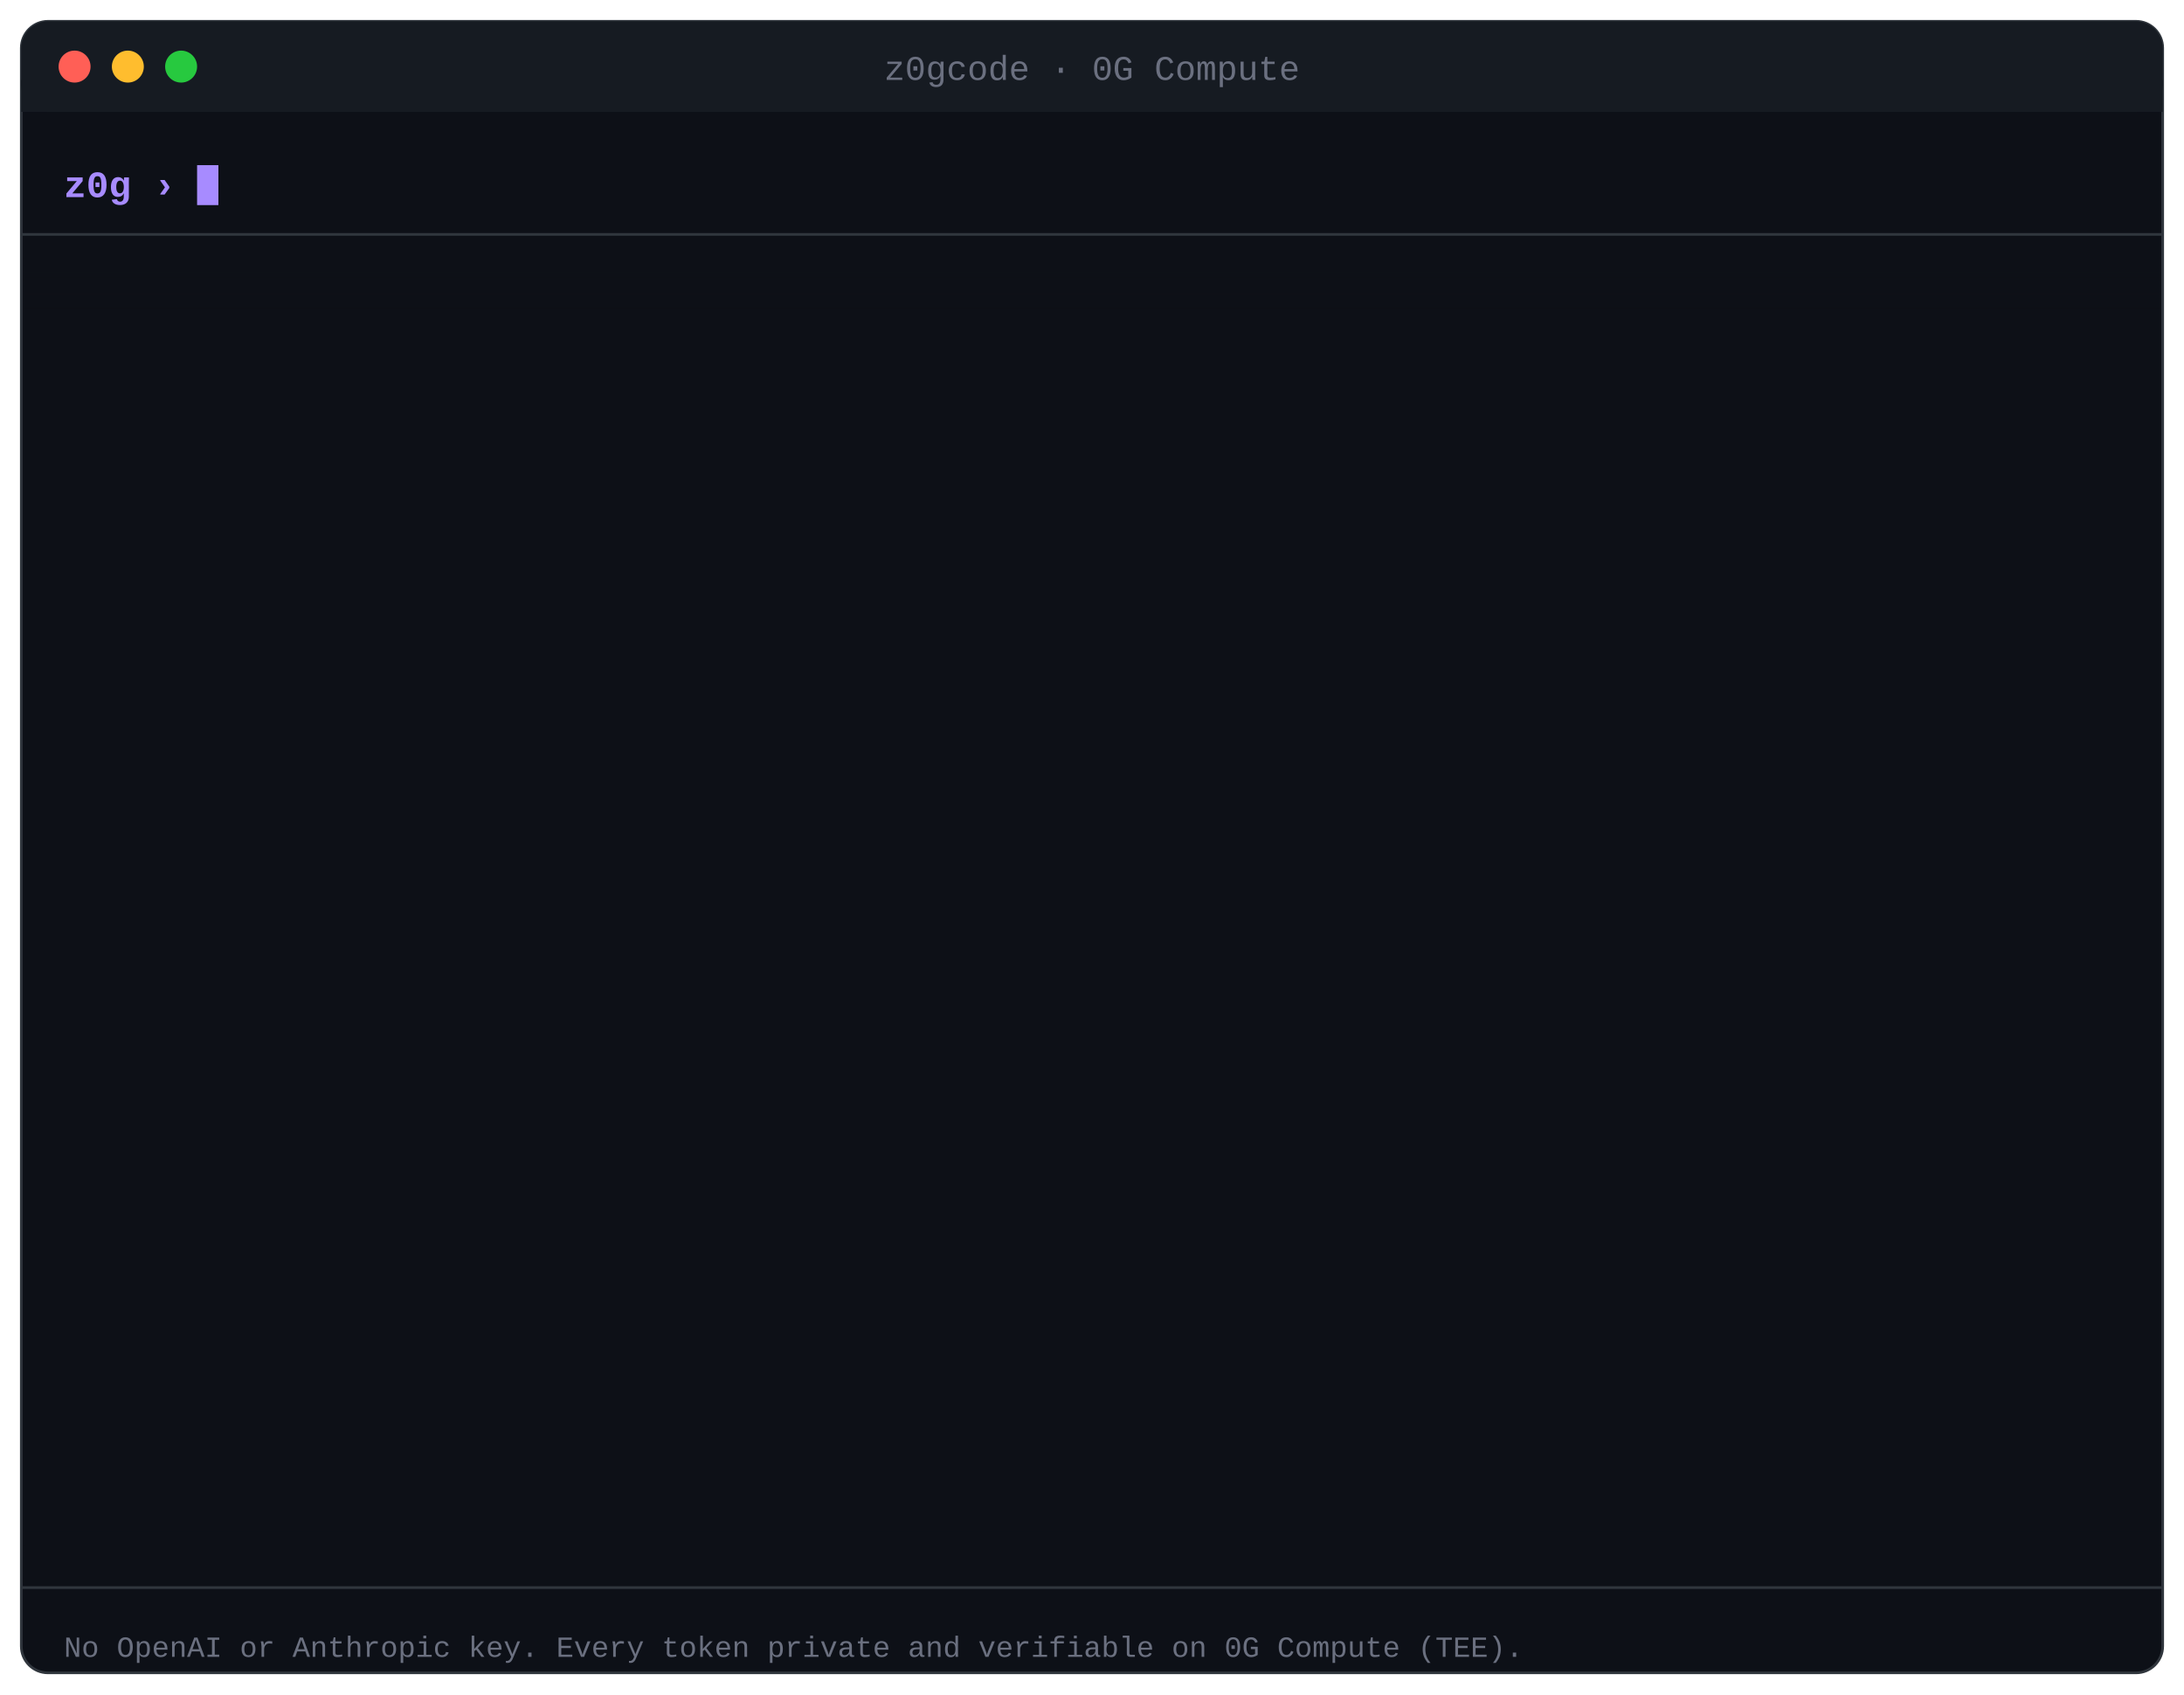
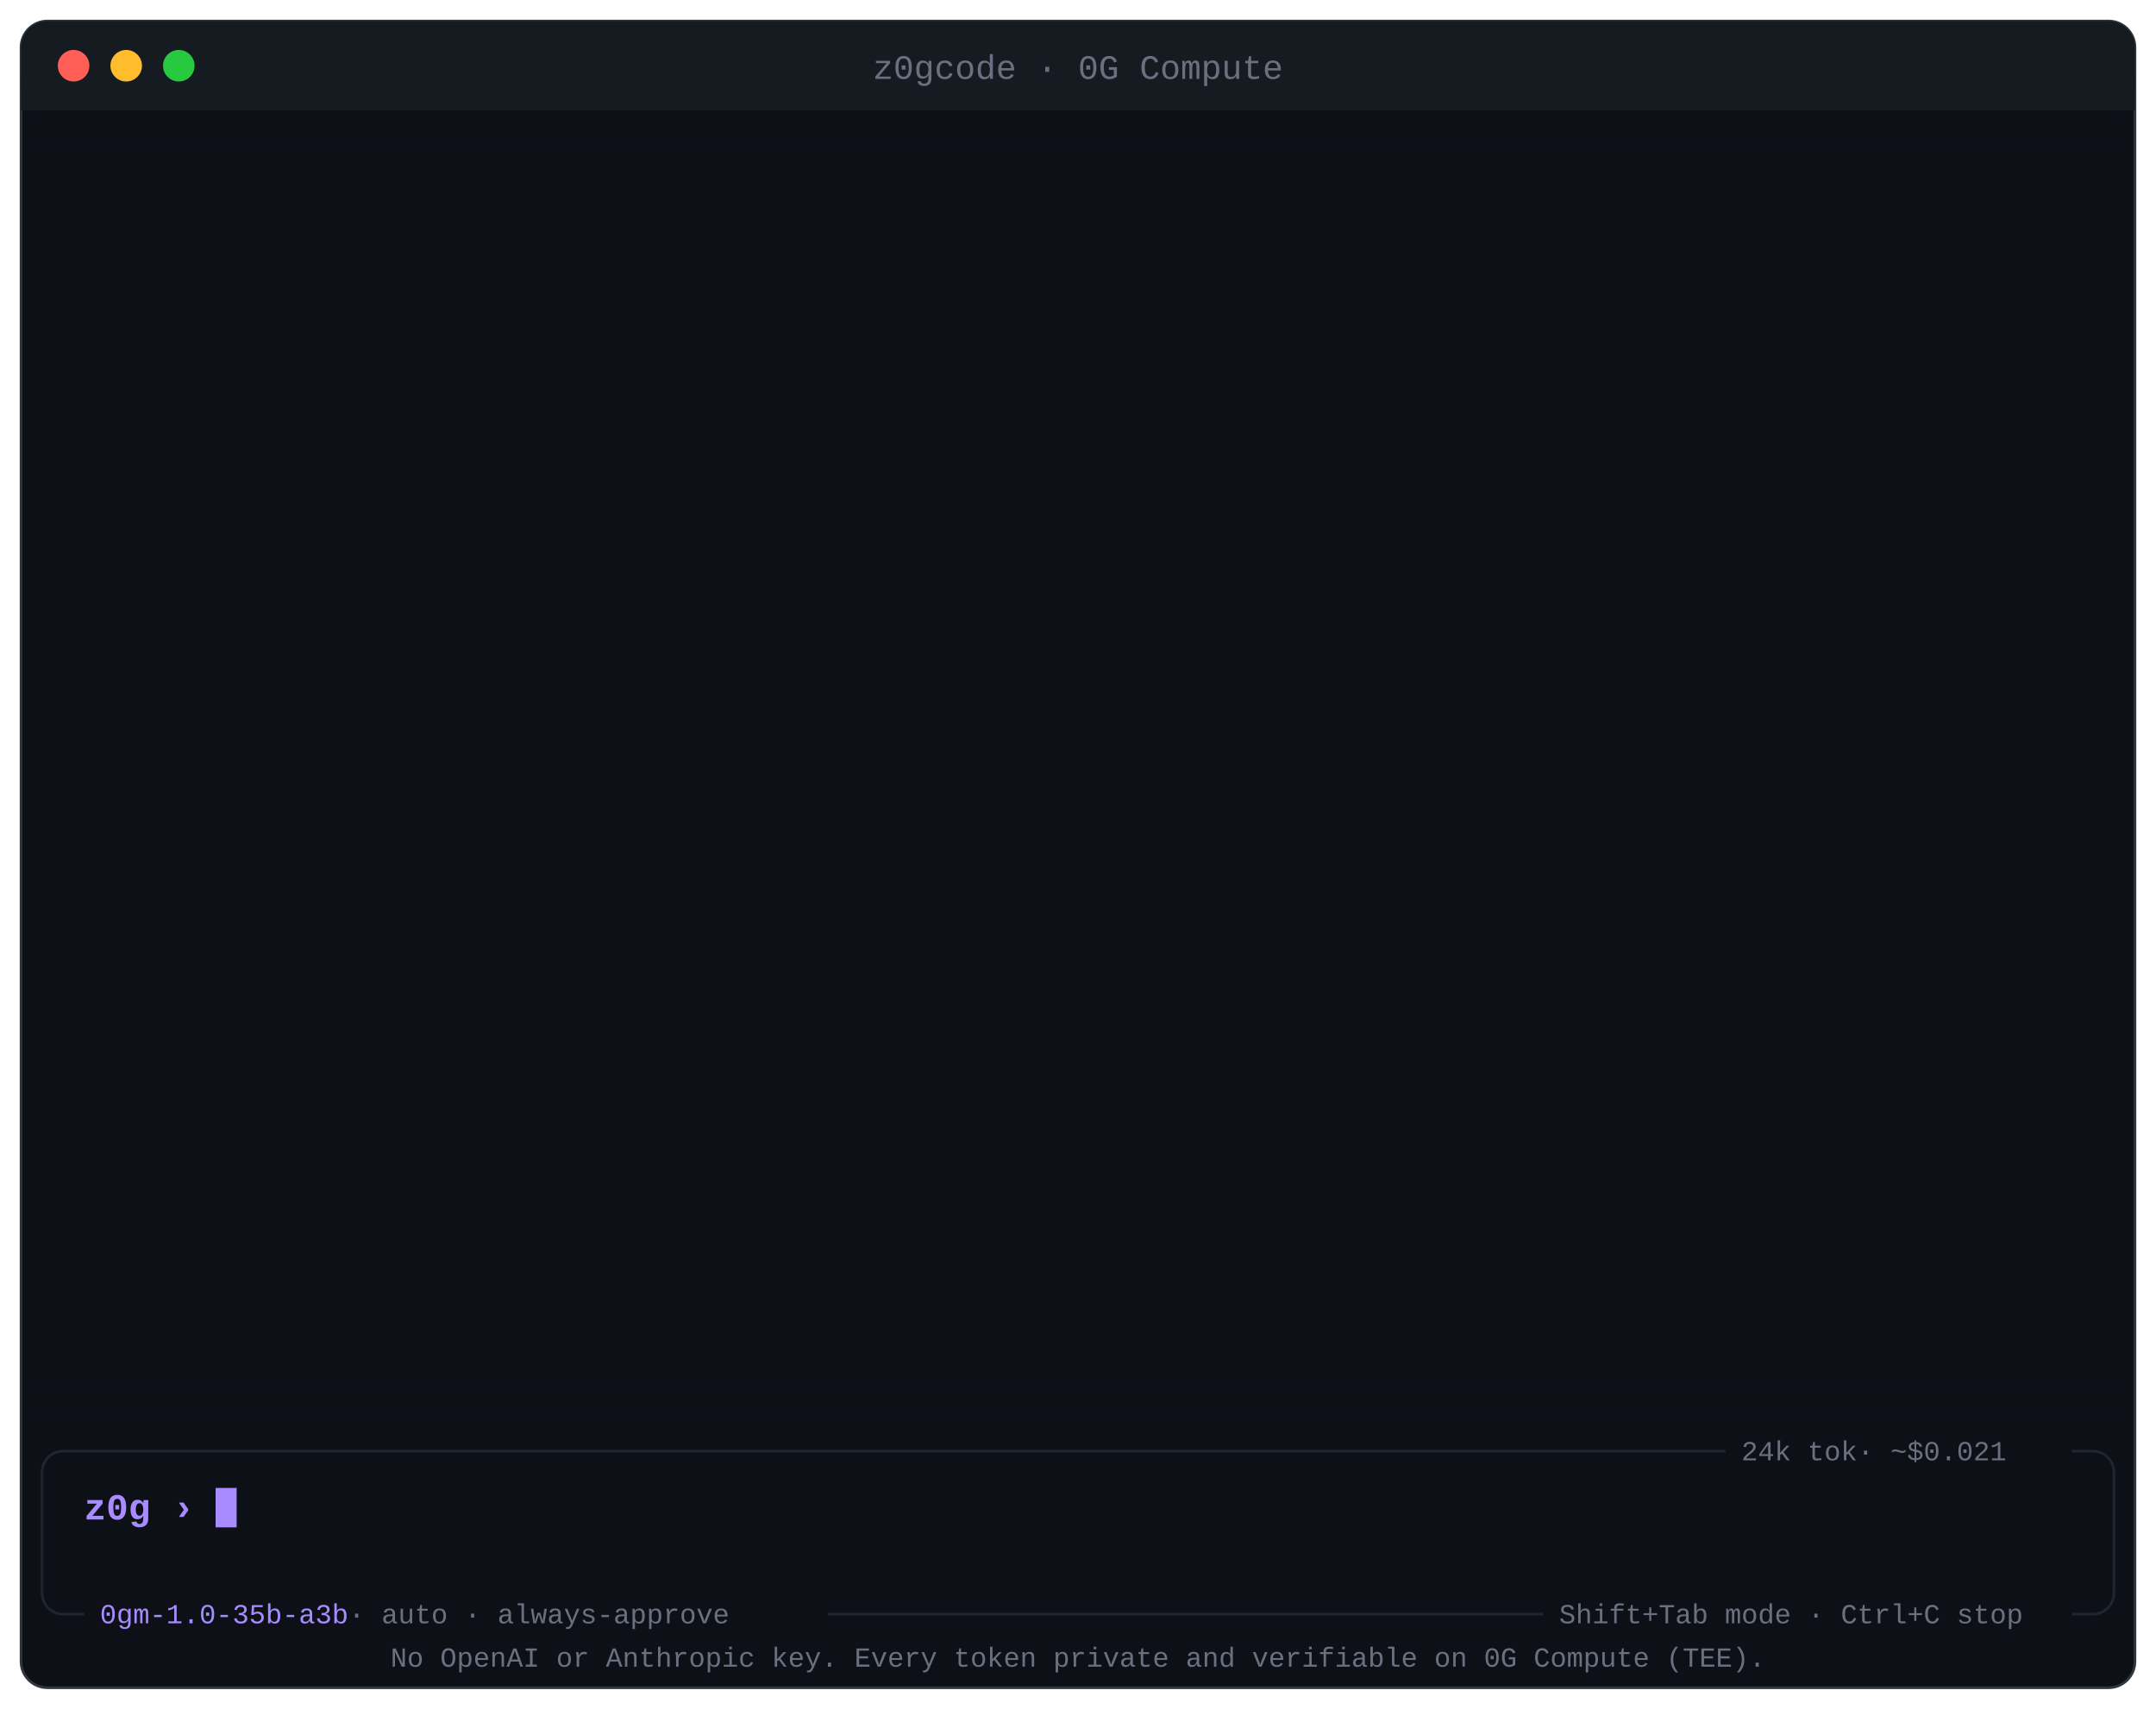
- <svg xmlns="http://www.w3.org/2000/svg" width="820" height="636" viewBox="0 0 820 636" font-family="ui-monospace, SFMono-Regular, Menlo, Consolas, 'Liberation Mono', monospace" role="img" aria-label="z0gcode terminal demo that auto-scrolls through six action sections: write code, generate an image, transcribe audio, the full 0G model catalog, parallel write subagents, and a verifiable on-chain session">
+ <svg xmlns="http://www.w3.org/2000/svg" width="820" height="650" viewBox="0 0 820 650" font-family="ui-monospace, SFMono-Regular, Menlo, Consolas, 'Liberation Mono', monospace" role="img" aria-label="z0gcode terminal demo that auto-scrolls through six action sections: write code, generate an image, transcribe audio, the full 0G model catalog, parallel write subagents, and a verifiable on-chain session">
  <defs>
    <clipPath id="view">
-       <rect x="8" y="96" width="804" height="500" />
+       <rect x="8" y="52" width="804" height="492" />
    </clipPath>
    <linearGradient id="fadeTop" x1="0" y1="0" x2="0" y2="1">
      <stop offset="0" stop-color="#0d1017" />
      <stop offset="1" stop-color="#0d1017" stop-opacity="0" />
    </linearGradient>
    <linearGradient id="fadeBot" x1="0" y1="0" x2="0" y2="1">
      <stop offset="0" stop-color="#0d1017" stop-opacity="0" />
      <stop offset="1" stop-color="#0d1017" />
    </linearGradient>
  </defs>
-   <rect x="8" y="8" width="804" height="620" rx="10" fill="#0d1017" stroke="#30363d" />
+   <rect x="8" y="8" width="804" height="634" rx="10" fill="#0d1017" stroke="#30363d" />
  <rect x="8" y="8" width="804" height="34" rx="10" fill="#161b22" />
  <rect x="8" y="30" width="804" height="12" fill="#161b22" />
  <circle cx="28" cy="25" r="6" fill="#ff5f56" />
  <circle cx="48" cy="25" r="6" fill="#ffbd2e" />
  <circle cx="68" cy="25" r="6" fill="#27c93f" />
  <text x="410" y="30" font-size="13" fill="#6b7080" text-anchor="middle">z0gcode · 0G Compute</text>
-   <text x="24" y="74" font-size="14" fill="#a78bff" font-weight="700">z0g ›</text>
-   <clipPath id="type">
-     <rect x="72" y="60" width="0" height="20">
-       <animate attributeName="width" dur="23.46s" repeatCount="indefinite" calcMode="discrete" keyTimes="0;0.017;0.018;0.02;0.021;0.022;0.024;0.025;0.026;0.028;0.029;0.03;0.032;0.033;0.034;0.036;0.037;0.038;0.04;0.041;0.042;0.044;0.045;0.046;0.048;0.049;0.05;0.052;0.053;0.054;0.056;0.057;0.058;0.059;0.061;0.062;0.064;0.065;0.066;0.068;0.069;0.07;0.071;0.073;0.074;0.075;0.077;0.078;0.08;0.081;0.082;0.083;0.085;0.086;0.087;0.089;0.09;0.091;0.093;0.094;0.095;0.097;0.098;1" values="0;0;14.4;22.8;31.2;39.6;48.0;56.4;64.8;73.2;81.6;90.0;98.4;106.8;115.2;123.6;132.0;140.4;148.8;157.2;165.6;174.0;182.4;190.8;199.2;207.6;216.0;224.4;232.8;241.2;249.6;258.0;266.4;274.8;283.2;291.6;300.0;308.4;316.8;325.2;333.6;342.0;350.4;358.8;367.2;375.6;384.0;392.4;400.8;409.2;417.6;426.0;434.4;442.8;451.2;459.6;468.0;476.4;484.8;493.2;501.6;510.0;518.4;518.4" />
-     </rect>
-   </clipPath>
-   <text x="74" y="74" font-size="14" fill="#c9d1d9" clip-path="url(#type)">ship a landing page, make a hero image, and prove it on-chain</text>
-   <rect x="74" y="62" width="8" height="15" fill="#a78bff">
-     <animate attributeName="x" dur="23.46s" repeatCount="indefinite" calcMode="discrete" keyTimes="0;0.017;0.018;0.02;0.021;0.022;0.024;0.025;0.026;0.028;0.029;0.03;0.032;0.033;0.034;0.036;0.037;0.038;0.04;0.041;0.042;0.044;0.045;0.046;0.048;0.049;0.05;0.052;0.053;0.054;0.056;0.057;0.058;0.059;0.061;0.062;0.064;0.065;0.066;0.068;0.069;0.07;0.071;0.073;0.074;0.075;0.077;0.078;0.08;0.081;0.082;0.083;0.085;0.086;0.087;0.089;0.09;0.091;0.093;0.094;0.095;0.097;0.098;1" values="74;74;82.4;90.8;99.2;107.6;116.0;124.4;132.8;141.2;149.6;158.0;166.4;174.8;183.2;191.6;200.0;208.4;216.8;225.2;233.6;242.0;250.4;258.8;267.2;275.6;284.0;292.4;300.8;309.2;317.6;326.0;334.4;342.8;351.2;359.6;368.0;376.4;384.8;393.2;401.6;410.0;418.4;426.8;435.2;443.6;452.0;460.4;468.8;477.2;485.6;494.0;502.4;510.8;519.2;527.6;536.0;544.4;552.8;561.2;569.6;578.0;586.4;586.4" />
-     <animate attributeName="opacity" dur="0.9s" repeatCount="indefinite" keyTimes="0;0.4;0.5;0.9;1" values="1;1;0;0;1" />
-   </rect>
-   <line x1="8" y1="88" x2="812" y2="88" stroke="#30363d" stroke-width="1" />
  <g clip-path="url(#view)">
-     <g transform="translate(0 96)">
-       <animateTransform attributeName="transform" type="translate" values="0 96.0 ; 0 96.0 ; 0 96.0 ; 0 96.0 ; 0 96.0 ; 0 96.0 ; 0 96.0 ; 0 96.0 ; 0 96.0 ; 0 96.0 ; 0 96.0 ; 0 96.0 ; 0 96.0 ; 0 96.0 ; 0 84.0 ; 0 4.0 ; 0 -20.0 ; 0 -40.0 ; 0 -80.0 ; 0 -180.0 ; 0 -260.0 ; 0 -320.0 ; 0 -400.0 ; 0 -420.0 ; 0 -500.0 ; 0 -524.0 ; 0 -544.0 ; 0 -564.0 ; 0 -584.0 ; 0 -604.0 ; 0 -684.0 ; 0 -708.0 ; 0 -728.0 ; 0 -748.0 ; 0 -768.0 ; 0 -800.0 ; 0 -800.0 ; 0 96.0" keyTimes="0 ; 0.107 ; 0.126 ; 0.147 ; 0.169 ; 0.19 ; 0.225 ; 0.245 ; 0.266 ; 0.287 ; 0.322 ; 0.342 ; 0.363 ; 0.385 ; 0.406 ; 0.441 ; 0.46 ; 0.482 ; 0.503 ; 0.524 ; 0.546 ; 0.567 ; 0.588 ; 0.61 ; 0.644 ; 0.664 ; 0.685 ; 0.707 ; 0.728 ; 0.749 ; 0.784 ; 0.804 ; 0.825 ; 0.847 ; 0.868 ; 0.91 ; 0.987 ; 1" dur="23.46s" repeatCount="indefinite" />
+     <g transform="translate(0 52)">
+       <animateTransform attributeName="transform" type="translate" values="0 52.0 ; 0 52.0 ; 0 52.0 ; 0 52.0 ; 0 52.0 ; 0 52.0 ; 0 52.0 ; 0 52.0 ; 0 52.0 ; 0 52.0 ; 0 52.0 ; 0 52.0 ; 0 52.0 ; 0 52.0 ; 0 36.0 ; 0 -44.0 ; 0 -68.0 ; 0 -88.0 ; 0 -128.0 ; 0 -228.0 ; 0 -308.0 ; 0 -368.0 ; 0 -448.0 ; 0 -468.0 ; 0 -548.0 ; 0 -572.0 ; 0 -592.0 ; 0 -612.0 ; 0 -632.0 ; 0 -652.0 ; 0 -732.0 ; 0 -756.0 ; 0 -776.0 ; 0 -796.0 ; 0 -816.0 ; 0 -848.0 ; 0 -848.0 ; 0 52.0" keyTimes="0 ; 0.107 ; 0.126 ; 0.147 ; 0.169 ; 0.19 ; 0.225 ; 0.245 ; 0.266 ; 0.287 ; 0.322 ; 0.342 ; 0.363 ; 0.385 ; 0.406 ; 0.441 ; 0.46 ; 0.482 ; 0.503 ; 0.524 ; 0.546 ; 0.567 ; 0.588 ; 0.61 ; 0.644 ; 0.664 ; 0.685 ; 0.707 ; 0.728 ; 0.749 ; 0.784 ; 0.804 ; 0.825 ; 0.847 ; 0.868 ; 0.91 ; 0.987 ; 1" dur="23.46s" repeatCount="indefinite" />
      <g opacity="0">
        <animate attributeName="opacity" dur="23.46s" repeatCount="indefinite" keyTimes="0;0.107;0.126;0.957;0.983;1" values="0;0;1;1;0;0" />
        <line x1="24" y1="34" x2="60" y2="34" stroke="#3fb950" stroke-width="2" />
        <line x1="60" y1="34" x2="796" y2="34" stroke="#1f2630" stroke-width="1" />
        <rect x="24" y="45" width="4" height="15" rx="1" fill="#3fb950" />
        <rect x="26" y="45" width="2" height="121" fill="#3fb950" opacity="0.3" />
        <text x="42" y="56" font-size="11" fill="#3fb950" letter-spacing="1">01</text>
        <text x="62" y="56" font-size="12.5" fill="#c9d1d9" font-weight="700" letter-spacing="2">WRITE CODE</text>
        <text x="796" y="56" font-size="10.5" fill="#6b7080" text-anchor="end">write_file · run_bash</text>
      </g>
      <g opacity="0">
        <animate attributeName="opacity" dur="23.46s" repeatCount="indefinite" keyTimes="0;0.126;0.144;0.957;0.983;1" values="0;0;1;1;0;0" />
        <text x="44" y="80" font-size="13" fill="#56d4dd">write_file</text>
        <text x="130" y="80" font-size="13" fill="#c9d1d9">src/hero.tsx</text>
        <text x="250" y="80" font-size="13" fill="#6b7080">· 42 lines</text>
      </g>
      <g opacity="0">
        <animate attributeName="opacity" dur="23.46s" repeatCount="indefinite" keyTimes="0;0.147;0.165;0.957;0.983;1" values="0;0;1;1;0;0" />
        <text x="44" y="100" font-size="13" fill="#3fb950">$</text>
        <text x="60" y="100" font-size="13" fill="#c9d1d9">run_bash "npm run build"</text>
      </g>
      <g opacity="0">
        <animate attributeName="opacity" dur="23.46s" repeatCount="indefinite" keyTimes="0;0.169;0.187;0.957;0.983;1" values="0;0;1;1;0;0" />
        <text x="44" y="120" font-size="13" fill="#3fb950">✓ build passed</text>
      </g>
      <g opacity="0">
        <animate attributeName="opacity" dur="23.46s" repeatCount="indefinite" keyTimes="0;0.19;0.208;0.957;0.983;1" values="0;0;1;1;0;0" />
        <text x="44" y="140" font-size="13" fill="#3fb950">+ export function Hero() {</text>
        <text x="44" y="160" font-size="13" fill="#6b7080">- &lt;div class="legacy-hero" /&gt;</text>
      </g>
      <g opacity="0">
        <animate attributeName="opacity" dur="23.46s" repeatCount="indefinite" keyTimes="0;0.225;0.245;0.957;0.983;1" values="0;0;1;1;0;0" />
        <line x1="24" y1="218" x2="60" y2="218" stroke="#a78bff" stroke-width="2" />
        <line x1="60" y1="218" x2="796" y2="218" stroke="#1f2630" stroke-width="1" />
        <rect x="24" y="229" width="4" height="15" rx="1" fill="#a78bff" />
        <rect x="26" y="229" width="2" height="81" fill="#a78bff" opacity="0.3" />
        <text x="42" y="240" font-size="11" fill="#a78bff" letter-spacing="1">02</text>
        <text x="62" y="240" font-size="12.5" fill="#c9d1d9" font-weight="700" letter-spacing="2">GENERATE IMAGE</text>
        <text x="796" y="240" font-size="10.5" fill="#6b7080" text-anchor="end">generate_image · z-image-turbo</text>
      </g>
      <g opacity="0">
        <animate attributeName="opacity" dur="23.46s" repeatCount="indefinite" keyTimes="0;0.245;0.263;0.957;0.983;1" values="0;0;1;1;0;0" />
        <text x="44" y="264" font-size="13" fill="#56d4dd">generate_image</text>
        <text x="168" y="264" font-size="13" fill="#c9d1d9">"sunset hero, 1536×640"</text>
      </g>
      <g opacity="0">
        <animate attributeName="opacity" dur="23.46s" repeatCount="indefinite" keyTimes="0;0.266;0.284;0.957;0.983;1" values="0;0;1;1;0;0" />
        <text x="44" y="284" font-size="13" fill="#6b7080">z-image-turbo · 1 image · 1536×640</text>
      </g>
      <g opacity="0">
        <animate attributeName="opacity" dur="23.46s" repeatCount="indefinite" keyTimes="0;0.287;0.305;0.957;0.983;1" values="0;0;1;1;0;0" />
        <text x="44" y="304" font-size="13" fill="#3fb950">✓ saved public/hero.png</text>
        <text x="260" y="304" font-size="13" fill="#6b7080">cost </text>
        <text x="296" y="304" font-size="13" fill="#c9d1d9">$0.006</text>
      </g>
      <g opacity="0">
        <animate attributeName="opacity" dur="23.46s" repeatCount="indefinite" keyTimes="0;0.322;0.342;0.957;0.983;1" values="0;0;1;1;0;0" />
        <line x1="24" y1="362" x2="60" y2="362" stroke="#56d4dd" stroke-width="2" />
        <line x1="60" y1="362" x2="796" y2="362" stroke="#1f2630" stroke-width="1" />
        <rect x="24" y="373" width="4" height="15" rx="1" fill="#56d4dd" />
        <rect x="26" y="373" width="2" height="101" fill="#56d4dd" opacity="0.3" />
        <text x="42" y="384" font-size="11" fill="#56d4dd" letter-spacing="1">03</text>
        <text x="62" y="384" font-size="12.5" fill="#c9d1d9" font-weight="700" letter-spacing="2">TRANSCRIBE AUDIO</text>
        <text x="796" y="384" font-size="10.5" fill="#6b7080" text-anchor="end">transcribe · whisper-large-v3</text>
      </g>
      <g opacity="0">
        <animate attributeName="opacity" dur="23.46s" repeatCount="indefinite" keyTimes="0;0.342;0.36;0.957;0.983;1" values="0;0;1;1;0;0" />
        <text x="44" y="408" font-size="13" fill="#56d4dd">transcribe</text>
        <text x="130" y="408" font-size="13" fill="#c9d1d9">assets/vo.mp3</text>
      </g>
      <g opacity="0">
        <animate attributeName="opacity" dur="23.46s" repeatCount="indefinite" keyTimes="0;0.363;0.381;0.957;0.983;1" values="0;0;1;1;0;0" />
        <text x="44" y="428" font-size="13" fill="#6b7080">whisper-large-v3 · 128s of audio</text>
      </g>
      <g opacity="0">
        <animate attributeName="opacity" dur="23.46s" repeatCount="indefinite" keyTimes="0;0.385;0.402;0.957;0.983;1" values="0;0;1;1;0;0" />
        <text x="44" y="448" font-size="13" fill="#c9d1d9">"welcome to z0gcode, the agent whose brain runs on 0G…"</text>
      </g>
      <g opacity="0">
        <animate attributeName="opacity" dur="23.46s" repeatCount="indefinite" keyTimes="0;0.406;0.424;0.957;0.983;1" values="0;0;1;1;0;0" />
        <text x="44" y="468" font-size="13" fill="#3fb950">✓ transcript.txt</text>
        <text x="200" y="468" font-size="13" fill="#6b7080">cost </text>
        <text x="236" y="468" font-size="13" fill="#c9d1d9">$0.011</text>
      </g>
      <g opacity="0">
        <animate attributeName="opacity" dur="23.46s" repeatCount="indefinite" keyTimes="0;0.441;0.46;0.957;0.983;1" values="0;0;1;1;0;0" />
        <line x1="24" y1="526" x2="60" y2="526" stroke="#a78bff" stroke-width="2" />
        <line x1="60" y1="526" x2="796" y2="526" stroke="#1f2630" stroke-width="1" />
        <rect x="24" y="537" width="4" height="15" rx="1" fill="#a78bff" />
        <rect x="26" y="537" width="2" height="441" fill="#a78bff" opacity="0.3" />
        <text x="42" y="548" font-size="11" fill="#a78bff" letter-spacing="1">04</text>
        <text x="62" y="548" font-size="12.5" fill="#c9d1d9" font-weight="700" letter-spacing="2">MODEL CATALOG</text>
        <text x="796" y="548" font-size="10.5" fill="#6b7080" text-anchor="end">z0g models · 15 models · 3 tiers</text>
      </g>
      <g opacity="0">
        <animate attributeName="opacity" dur="23.46s" repeatCount="indefinite" keyTimes="0;0.46;0.478;0.957;0.983;1" values="0;0;1;1;0;0" />
        <text x="44" y="572" font-size="11" fill="#a78bff">●</text>
        <text x="58" y="572" font-size="11" fill="#6b7080">priv 0G native</text>
        <text x="190" y="572" font-size="11" fill="#56d4dd">●</text>
        <text x="204" y="572" font-size="11" fill="#6b7080">ver TEE</text>
        <text x="290" y="572" font-size="11" fill="#6b7080">●</text>
        <text x="304" y="572" font-size="11" fill="#6b7080">open proxied</text>
        <text x="792" y="572" font-size="10" fill="#6b7080" text-anchor="end">price per 1M tokens</text>
      </g>
      <g opacity="0">
        <animate attributeName="opacity" dur="23.46s" repeatCount="indefinite" keyTimes="0;0.482;0.5;0.957;0.983;1" values="0;0;1;1;0;0" />
        <text x="60" y="592" font-size="9.5" fill="#6b7080" letter-spacing="0.5">MODEL</text>
        <text x="322" y="592" font-size="9.5" fill="#6b7080" text-anchor="end">CTX</text>
        <text x="402" y="592" font-size="9.5" fill="#6b7080" text-anchor="end">MAX</text>
        <text x="542" y="592" font-size="9.5" fill="#6b7080" text-anchor="end">$IN</text>
        <text x="636" y="592" font-size="9.5" fill="#6b7080" text-anchor="end">$OUT</text>
        <text x="742" y="592" font-size="9.5" fill="#6b7080" text-anchor="end">SAVE</text>
      </g>
      <g opacity="0">
        <animate attributeName="opacity" dur="23.46s" repeatCount="indefinite" keyTimes="0;0.503;0.521;0.957;0.983;1" values="0;0;1;1;0;0" />
        <rect x="24" y="598" width="772" height="20" rx="3" fill="#161b22" />
        <circle cx="34" cy="608" r="4" fill="#a78bff" />
        <text x="48" y="612" font-size="10.5" fill="#a78bff" letter-spacing="1.5">0G NATIVE</text>
        <text x="792" y="612" font-size="9.5" fill="#6b7080" text-anchor="end">in-house model</text>
        <circle cx="44" cy="628" r="3.5" fill="#a78bff" />
        <text x="60" y="632" font-size="12" fill="#c9d1d9">0gm-1.0-35b-a3b</text>
        <text x="322" y="632" font-size="12" fill="#6b7080" text-anchor="end">256K</text>
        <text x="402" y="632" font-size="12" fill="#6b7080" text-anchor="end">32K</text>
        <text x="542" y="632" font-size="12" fill="#c9d1d9" text-anchor="end">$0.080</text>
        <text x="636" y="632" font-size="12" fill="#c9d1d9" text-anchor="end">$0.480</text>
        <text x="742" y="632" font-size="12" fill="#3fb950" text-anchor="end">-50%</text>
      </g>
      <g opacity="0">
        <animate attributeName="opacity" dur="23.46s" repeatCount="indefinite" keyTimes="0;0.524;0.542;0.957;0.983;1" values="0;0;1;1;0;0" />
        <rect x="24" y="638" width="772" height="20" rx="3" fill="#161b22" />
        <circle cx="34" cy="648" r="4" fill="#56d4dd" />
        <text x="48" y="652" font-size="10.5" fill="#56d4dd" letter-spacing="1.5">VERIFIABLE · TEE</text>
        <text x="792" y="652" font-size="9.5" fill="#6b7080" text-anchor="end">TEE attestation on 0G Chain</text>
        <rect x="24" y="658" width="772" height="20" fill="#161b22" opacity="0.55" />
        <circle cx="44" cy="668" r="3.5" fill="#56d4dd" />
        <text x="60" y="672" font-size="12" fill="#c9d1d9">qwen3-vl-30b</text>
        <text x="322" y="672" font-size="12" fill="#6b7080" text-anchor="end">256K</text>
        <text x="402" y="672" font-size="12" fill="#6b7080" text-anchor="end">32K</text>
        <text x="542" y="672" font-size="12" fill="#c9d1d9" text-anchor="end">$0.019</text>
        <text x="636" y="672" font-size="12" fill="#c9d1d9" text-anchor="end">$0.189</text>
        <text x="736" y="672" font-size="12" fill="#6b7080" text-anchor="end">·</text>
        <circle cx="44" cy="688" r="3.5" fill="#56d4dd" />
        <text x="60" y="692" font-size="12" fill="#c9d1d9">deepseek-v4-flash</text>
        <text x="322" y="692" font-size="12" fill="#6b7080" text-anchor="end">1M</text>
        <text x="402" y="692" font-size="12" fill="#6b7080" text-anchor="end">384K</text>
        <text x="542" y="692" font-size="12" fill="#c9d1d9" text-anchor="end">$0.121</text>
        <text x="636" y="692" font-size="12" fill="#c9d1d9" text-anchor="end">$0.242</text>
        <text x="742" y="692" font-size="12" fill="#3fb950" text-anchor="end">-12%</text>
        <rect x="24" y="698" width="772" height="20" fill="#161b22" opacity="0.55" />
        <circle cx="44" cy="708" r="3.5" fill="#56d4dd" />
        <text x="60" y="712" font-size="12" fill="#c9d1d9">qwen3.7-plus</text>
        <text x="322" y="712" font-size="12" fill="#6b7080" text-anchor="end">1M</text>
        <text x="402" y="712" font-size="12" fill="#6b7080" text-anchor="end">64K</text>
        <text x="542" y="712" font-size="12" fill="#c9d1d9" text-anchor="end">$0.221</text>
        <text x="636" y="712" font-size="12" fill="#c9d1d9" text-anchor="end">$0.881</text>
        <text x="742" y="712" font-size="12" fill="#3fb950" text-anchor="end">-45%</text>
        <circle cx="44" cy="728" r="3.5" fill="#56d4dd" />
        <text x="60" y="732" font-size="12" fill="#c9d1d9">qwen3.6-plus</text>
        <text x="322" y="732" font-size="12" fill="#6b7080" text-anchor="end">1M</text>
        <text x="402" y="732" font-size="12" fill="#6b7080" text-anchor="end">64K</text>
        <text x="542" y="732" font-size="12" fill="#c9d1d9" text-anchor="end">$0.243</text>
        <text x="636" y="732" font-size="12" fill="#c9d1d9" text-anchor="end">$1.453</text>
        <text x="742" y="732" font-size="12" fill="#3fb950" text-anchor="end">-50%</text>
      </g>
      <g opacity="0">
        <animate attributeName="opacity" dur="23.46s" repeatCount="indefinite" keyTimes="0;0.546;0.564;0.957;0.983;1" values="0;0;1;1;0;0" />
        <rect x="24" y="738" width="772" height="20" fill="#161b22" opacity="0.55" />
        <circle cx="44" cy="748" r="3.5" fill="#56d4dd" />
        <text x="60" y="752" font-size="12" fill="#c9d1d9">minimax-m3</text>
        <text x="322" y="752" font-size="12" fill="#6b7080" text-anchor="end">1M</text>
        <text x="402" y="752" font-size="12" fill="#6b7080" text-anchor="end">128K</text>
        <text x="542" y="752" font-size="12" fill="#c9d1d9" text-anchor="end">$0.270</text>
        <text x="636" y="752" font-size="12" fill="#c9d1d9" text-anchor="end">$1.080</text>
        <text x="742" y="752" font-size="12" fill="#3fb950" text-anchor="end">-55%</text>
        <circle cx="44" cy="768" r="3.5" fill="#56d4dd" />
        <text x="60" y="772" font-size="12" fill="#c9d1d9">glm-5</text>
        <text x="322" y="772" font-size="12" fill="#6b7080" text-anchor="end">198K</text>
        <text x="402" y="772" font-size="12" fill="#6b7080" text-anchor="end">128K</text>
        <text x="542" y="772" font-size="12" fill="#c9d1d9" text-anchor="end">$0.504</text>
        <text x="636" y="772" font-size="12" fill="#c9d1d9" text-anchor="end">$2.270</text>
        <text x="742" y="772" font-size="12" fill="#3fb950" text-anchor="end">-40%</text>
        <rect x="24" y="778" width="772" height="20" fill="#161b22" opacity="0.55" />
        <circle cx="44" cy="788" r="3.5" fill="#56d4dd" />
        <text x="60" y="792" font-size="12" fill="#c9d1d9">glm-5.1</text>
        <text x="322" y="792" font-size="12" fill="#6b7080" text-anchor="end">202K</text>
        <text x="402" y="792" font-size="12" fill="#6b7080" text-anchor="end">128K</text>
        <text x="542" y="792" font-size="12" fill="#c9d1d9" text-anchor="end">$0.726</text>
        <text x="636" y="792" font-size="12" fill="#c9d1d9" text-anchor="end">$2.905</text>
        <text x="742" y="792" font-size="12" fill="#3fb950" text-anchor="end">-35%</text>
        <circle cx="44" cy="808" r="3.5" fill="#56d4dd" />
        <text x="60" y="812" font-size="12" fill="#c9d1d9">kimi-k2.7-code</text>
        <text x="322" y="812" font-size="12" fill="#6b7080" text-anchor="end">256K</text>
        <text x="402" y="812" font-size="12" fill="#6b7080" text-anchor="end">16K</text>
        <text x="542" y="812" font-size="12" fill="#c9d1d9" text-anchor="end">$0.787</text>
        <text x="636" y="812" font-size="12" fill="#c9d1d9" text-anchor="end">$3.268</text>
        <text x="742" y="812" font-size="12" fill="#3fb950" text-anchor="end">-18%</text>
      </g>
      <g opacity="0">
        <animate attributeName="opacity" dur="23.46s" repeatCount="indefinite" keyTimes="0;0.567;0.585;0.957;0.983;1" values="0;0;1;1;0;0" />
        <rect x="24" y="818" width="772" height="20" fill="#161b22" opacity="0.55" />
        <circle cx="44" cy="828" r="3.5" fill="#56d4dd" />
        <text x="60" y="832" font-size="12" fill="#c9d1d9">qwen3.7-max</text>
        <text x="322" y="832" font-size="12" fill="#6b7080" text-anchor="end">1M</text>
        <text x="402" y="832" font-size="12" fill="#6b7080" text-anchor="end">64K</text>
        <text x="542" y="832" font-size="12" fill="#c9d1d9" text-anchor="end">$0.825</text>
        <text x="636" y="832" font-size="12" fill="#c9d1d9" text-anchor="end">$2.475</text>
        <text x="742" y="832" font-size="12" fill="#3fb950" text-anchor="end">-60%</text>
        <circle cx="44" cy="848" r="3.5" fill="#a78bff" />
        <text x="60" y="852" font-size="12" fill="#c9d1d9">glm-5.2</text>
        <text x="322" y="852" font-size="12" fill="#6b7080" text-anchor="end">1.0M</text>
        <text x="402" y="852" font-size="12" fill="#6b7080" text-anchor="end">128K</text>
        <text x="542" y="852" font-size="12" fill="#c9d1d9" text-anchor="end">$0.900</text>
        <text x="636" y="852" font-size="12" fill="#c9d1d9" text-anchor="end">$3.000</text>
        <text x="742" y="852" font-size="12" fill="#3fb950" text-anchor="end">-30%</text>
        <rect x="24" y="858" width="772" height="20" fill="#161b22" opacity="0.55" />
        <circle cx="44" cy="868" r="3.5" fill="#56d4dd" />
        <text x="60" y="872" font-size="12" fill="#c9d1d9">deepseek-v4-pro</text>
        <text x="322" y="872" font-size="12" fill="#6b7080" text-anchor="end">1M</text>
        <text x="402" y="872" font-size="12" fill="#6b7080" text-anchor="end">384K</text>
        <text x="542" y="872" font-size="12" fill="#c9d1d9" text-anchor="end">$1.452</text>
        <text x="636" y="872" font-size="12" fill="#c9d1d9" text-anchor="end">$2.905</text>
        <text x="742" y="872" font-size="12" fill="#3fb950" text-anchor="end">-15%</text>
      </g>
      <g opacity="0">
        <animate attributeName="opacity" dur="23.46s" repeatCount="indefinite" keyTimes="0;0.588;0.606;0.957;0.983;1" values="0;0;1;1;0;0" />
        <rect x="24" y="878" width="772" height="20" rx="3" fill="#161b22" />
        <circle cx="34" cy="888" r="4" fill="#6b7080" />
        <text x="48" y="892" font-size="10.5" fill="#6b7080" letter-spacing="1.5">OPEN · PROXIED</text>
        <text x="792" y="892" font-size="9.5" fill="#6b7080" text-anchor="end">passthrough</text>
        <circle cx="44" cy="908" r="3.5" fill="#6b7080" />
        <text x="60" y="912" font-size="12" fill="#c9d1d9">claude-sonnet-5</text>
        <text x="322" y="912" font-size="12" fill="#6b7080" text-anchor="end">1M</text>
        <text x="402" y="912" font-size="12" fill="#6b7080" text-anchor="end">128K</text>
        <text x="542" y="912" font-size="12" fill="#c9d1d9" text-anchor="end">$1.900</text>
        <text x="636" y="912" font-size="12" fill="#c9d1d9" text-anchor="end">$9.500</text>
        <text x="736" y="912" font-size="12" fill="#6b7080" text-anchor="end">·</text>
        <rect x="24" y="918" width="772" height="20" fill="#161b22" opacity="0.55" />
        <circle cx="44" cy="928" r="3.5" fill="#6b7080" />
        <text x="60" y="932" font-size="12" fill="#c9d1d9">claude-opus-4-8</text>
        <text x="322" y="932" font-size="12" fill="#6b7080" text-anchor="end">1M</text>
        <text x="402" y="932" font-size="12" fill="#6b7080" text-anchor="end">128K</text>
        <text x="542" y="932" font-size="12" fill="#c9d1d9" text-anchor="end">$4.500</text>
        <text x="636" y="932" font-size="12" fill="#c9d1d9" text-anchor="end">$22.50</text>
        <text x="742" y="932" font-size="12" fill="#3fb950" text-anchor="end">-10%</text>
        <circle cx="44" cy="948" r="3.5" fill="#6b7080" />
        <text x="60" y="952" font-size="12" fill="#c9d1d9">claude-fable-5</text>
        <text x="322" y="952" font-size="12" fill="#6b7080" text-anchor="end">1M</text>
        <text x="402" y="952" font-size="12" fill="#6b7080" text-anchor="end">128K</text>
        <text x="542" y="952" font-size="12" fill="#c9d1d9" text-anchor="end">$9.000</text>
        <text x="636" y="952" font-size="12" fill="#c9d1d9" text-anchor="end">$45.00</text>
        <text x="742" y="952" font-size="12" fill="#3fb950" text-anchor="end">-10%</text>
      </g>
      <g opacity="0">
        <animate attributeName="opacity" dur="23.46s" repeatCount="indefinite" keyTimes="0;0.61;0.627;0.957;0.983;1" values="0;0;1;1;0;0" />
        <text x="44" y="972" font-size="9.5" fill="#6b7080">media: whisper-large-v3 · z-image-turbo priced per-call (see 02 · 03)</text>
      </g>
      <g opacity="0">
        <animate attributeName="opacity" dur="23.46s" repeatCount="indefinite" keyTimes="0;0.644;0.664;0.957;0.983;1" values="0;0;1;1;0;0" />
        <line x1="24" y1="1030" x2="60" y2="1030" stroke="#56d4dd" stroke-width="2" />
        <line x1="60" y1="1030" x2="796" y2="1030" stroke="#1f2630" stroke-width="1" />
        <rect x="24" y="1041" width="4" height="15" rx="1" fill="#56d4dd" />
        <rect x="26" y="1041" width="2" height="121" fill="#56d4dd" opacity="0.3" />
        <text x="42" y="1052" font-size="11" fill="#56d4dd" letter-spacing="1">05</text>
        <text x="62" y="1052" font-size="12.5" fill="#c9d1d9" font-weight="700" letter-spacing="2">PARALLEL SUBAGENTS</text>
        <text x="796" y="1052" font-size="10.5" fill="#6b7080" text-anchor="end">spawn_write_subagents ×3 · git worktrees</text>
      </g>
      <g opacity="0">
        <animate attributeName="opacity" dur="23.46s" repeatCount="indefinite" keyTimes="0;0.664;0.682;0.957;0.983;1" values="0;0;1;1;0;0" />
        <text x="44" y="1076" font-size="13" fill="#56d4dd">spawn_write_subagents</text>
        <text x="224" y="1076" font-size="13" fill="#6b7080">3 tasks · isolated worktrees</text>
      </g>
      <g opacity="0">
        <animate attributeName="opacity" dur="23.46s" repeatCount="indefinite" keyTimes="0;0.685;0.703;0.957;0.983;1" values="0;0;1;1;0;0" />
        <text x="44" y="1096" font-size="13" fill="#c9d1d9">wt/landing</text>
        <rect x="180" y="1086" width="200" height="8" rx="2" fill="#161b22" />
        <rect x="180" y="1086" width="200" height="8" rx="2" fill="#3fb950" />
        <text x="392" y="1096" font-size="13" fill="#3fb950">✓</text>
      </g>
      <g opacity="0">
        <animate attributeName="opacity" dur="23.46s" repeatCount="indefinite" keyTimes="0;0.707;0.725;0.957;0.983;1" values="0;0;1;1;0;0" />
        <text x="44" y="1116" font-size="13" fill="#c9d1d9">wt/api</text>
        <rect x="180" y="1106" width="200" height="8" rx="2" fill="#161b22" />
        <rect x="180" y="1106" width="200" height="8" rx="2" fill="#56d4dd" />
        <text x="392" y="1116" font-size="13" fill="#3fb950">✓</text>
      </g>
      <g opacity="0">
        <animate attributeName="opacity" dur="23.46s" repeatCount="indefinite" keyTimes="0;0.728;0.746;0.957;0.983;1" values="0;0;1;1;0;0" />
        <text x="44" y="1136" font-size="13" fill="#c9d1d9">wt/tests</text>
        <rect x="180" y="1126" width="200" height="8" rx="2" fill="#161b22" />
        <rect x="180" y="1126" width="200" height="8" rx="2" fill="#3fb950" />
        <text x="392" y="1136" font-size="13" fill="#3fb950">✓</text>
      </g>
      <g opacity="0">
        <animate attributeName="opacity" dur="23.46s" repeatCount="indefinite" keyTimes="0;0.749;0.767;0.957;0.983;1" values="0;0;1;1;0;0" />
        <text x="44" y="1156" font-size="13" fill="#3fb950">✓ 3 branches merged into the working tree</text>
      </g>
      <g opacity="0">
        <animate attributeName="opacity" dur="23.46s" repeatCount="indefinite" keyTimes="0;0.784;0.804;0.957;0.983;1" values="0;0;1;1;0;0" />
        <line x1="24" y1="1214" x2="60" y2="1214" stroke="#3fb950" stroke-width="2" />
        <line x1="60" y1="1214" x2="796" y2="1214" stroke="#1f2630" stroke-width="1" />
        <rect x="24" y="1225" width="4" height="15" rx="1" fill="#3fb950" />
        <rect x="26" y="1225" width="2" height="101" fill="#3fb950" opacity="0.3" />
        <text x="42" y="1236" font-size="11" fill="#3fb950" letter-spacing="1">06</text>
        <text x="62" y="1236" font-size="12.5" fill="#c9d1d9" font-weight="700" letter-spacing="2">VERIFIABLE ON-CHAIN</text>
        <text x="796" y="1236" font-size="10.5" fill="#6b7080" text-anchor="end">share · anchor · attest</text>
      </g>
      <g opacity="0">
        <animate attributeName="opacity" dur="23.46s" repeatCount="indefinite" keyTimes="0;0.804;0.822;0.957;0.983;1" values="0;0;1;1;0;0" />
        <text x="44" y="1260" font-size="13" fill="#56d4dd">share</text>
        <text x="90" y="1260" font-size="13" fill="#c9d1d9">→ 0G Storage</text>
        <text x="210" y="1260" font-size="13" fill="#6b7080">root 0xb67f4960…</text>
      </g>
      <g opacity="0">
        <animate attributeName="opacity" dur="23.46s" repeatCount="indefinite" keyTimes="0;0.825;0.843;0.957;0.983;1" values="0;0;1;1;0;0" />
        <text x="44" y="1280" font-size="13" fill="#56d4dd">anchor</text>
        <text x="100" y="1280" font-size="13" fill="#c9d1d9">→ 0G Chain</text>
        <text x="210" y="1280" font-size="13" fill="#6b7080">tx 0xa2348022…</text>
      </g>
      <g opacity="0">
        <animate attributeName="opacity" dur="23.46s" repeatCount="indefinite" keyTimes="0;0.847;0.865;0.957;0.983;1" values="0;0;1;1;0;0" />
        <text x="44" y="1300" font-size="13" fill="#56d4dd">attest</text>
        <text x="100" y="1300" font-size="13" fill="#c9d1d9">→ 0G node</text>
        <text x="210" y="1300" font-size="13" fill="#c9d1d9">0x4870Cb…5FE77a4E9</text>
      </g>
      <g opacity="0">
        <animate attributeName="opacity" dur="23.46s" repeatCount="indefinite" keyTimes="0;0.868;0.886;0.957;0.983;1" values="0;0;1;1;0;0" />
        <text x="44" y="1320" font-size="13" fill="#3fb950">✓ verifiable: model + hash + provider node signed by 0G (TEE)</text>
      </g>
    </g>
  </g>
-   <rect x="9" y="96" width="802" height="22" fill="url(#fadeTop)" />
-   <rect x="9" y="574" width="802" height="22" fill="url(#fadeBot)" />
-   <line x1="8" y1="596" x2="812" y2="596" stroke="#30363d" stroke-width="1" />
-   <text x="24" y="622" font-size="11" fill="#6b7080">No OpenAI or Anthropic key. Every token private and verifiable on 0G Compute (TEE).</text>
+   <rect x="9" y="52" width="802" height="22" fill="url(#fadeTop)" />
+   <rect x="9" y="522" width="802" height="22" fill="url(#fadeBot)" />
+   <rect x="16" y="552" width="788" height="62" rx="8" fill="none" stroke="#1f2630" stroke-width="1" />
+   <rect x="656.3" y="546" width="131.7" height="12" fill="#0d1017" />
+   <text x="662.3" y="555.5" font-size="10.5" fill="#6b7080">24k tok</text>
+   <text x="706.4" y="555.5" font-size="10.5" fill="#6b7080">  ·  ~$0.021</text>
+   <text x="32" y="578" font-size="14" fill="#a78bff" font-weight="700">z0g ›</text>
+   <clipPath id="type">
+     <rect x="80" y="564" width="0" height="20">
+       <animate attributeName="width" dur="23.46s" repeatCount="indefinite" calcMode="discrete" keyTimes="0;0.017;0.018;0.02;0.021;0.022;0.024;0.025;0.026;0.028;0.029;0.03;0.032;0.033;0.034;0.036;0.037;0.038;0.04;0.041;0.042;0.044;0.045;0.046;0.048;0.049;0.05;0.052;0.053;0.054;0.056;0.057;0.058;0.059;0.061;0.062;0.064;0.065;0.066;0.068;0.069;0.07;0.071;0.073;0.074;0.075;0.077;0.078;0.08;0.081;0.082;0.083;0.085;0.086;0.087;0.089;0.09;0.091;0.093;0.094;0.095;0.097;0.098;1" values="0;0;14.4;22.8;31.2;39.6;48.0;56.4;64.8;73.2;81.6;90.0;98.4;106.8;115.2;123.6;132.0;140.4;148.8;157.2;165.6;174.0;182.4;190.8;199.2;207.6;216.0;224.4;232.8;241.2;249.6;258.0;266.4;274.8;283.2;291.6;300.0;308.4;316.8;325.2;333.6;342.0;350.4;358.8;367.2;375.6;384.0;392.4;400.8;409.2;417.6;426.0;434.4;442.8;451.2;459.6;468.0;476.4;484.8;493.2;501.6;510.0;518.4;518.4" />
+     </rect>
+   </clipPath>
+   <text x="82" y="578" font-size="14" fill="#c9d1d9" clip-path="url(#type)">ship a landing page, make a hero image, and prove it on-chain</text>
+   <rect x="82" y="566" width="8" height="15" fill="#a78bff">
+     <animate attributeName="x" dur="23.46s" repeatCount="indefinite" calcMode="discrete" keyTimes="0;0.017;0.018;0.02;0.021;0.022;0.024;0.025;0.026;0.028;0.029;0.03;0.032;0.033;0.034;0.036;0.037;0.038;0.04;0.041;0.042;0.044;0.045;0.046;0.048;0.049;0.05;0.052;0.053;0.054;0.056;0.057;0.058;0.059;0.061;0.062;0.064;0.065;0.066;0.068;0.069;0.07;0.071;0.073;0.074;0.075;0.077;0.078;0.08;0.081;0.082;0.083;0.085;0.086;0.087;0.089;0.09;0.091;0.093;0.094;0.095;0.097;0.098;1" values="82;82;90.4;98.8;107.2;115.6;124.0;132.4;140.8;149.2;157.6;166.0;174.4;182.8;191.2;199.6;208.0;216.4;224.8;233.2;241.6;250.0;258.4;266.8;275.2;283.6;292.0;300.4;308.8;317.2;325.6;334.0;342.4;350.8;359.2;367.6;376.0;384.4;392.8;401.2;409.6;418.0;426.4;434.8;443.2;451.6;460.0;468.4;476.8;485.2;493.6;502.0;510.4;518.8;527.2;535.6;544.0;552.4;560.8;569.2;577.6;586.0;594.4;594.4" />
+     <animate attributeName="opacity" dur="0.9s" repeatCount="indefinite" keyTimes="0;0.4;0.5;0.9;1" values="1;1;0;0;1" />
+   </rect>
+   <rect x="32" y="608" width="282.9" height="12" fill="#0d1017" />
+   <text x="38" y="617.5" font-size="10.5" fill="#a78bff">0gm-1.0-35b-a3b</text>
+   <text x="132.5" y="617.5" font-size="10.5" fill="#6b7080">  ·  auto  ·  always-approve</text>
+   <rect x="587" y="608" width="201" height="12" fill="#0d1017" />
+   <text x="593" y="617.5" font-size="10.5" fill="#6b7080">Shift+Tab mode  ·  Ctrl+C stop</text>
+   <text x="410" y="634" font-size="10.5" fill="#6b7080" text-anchor="middle">No OpenAI or Anthropic key. Every token private and verifiable on 0G Compute (TEE).</text>
</svg>
